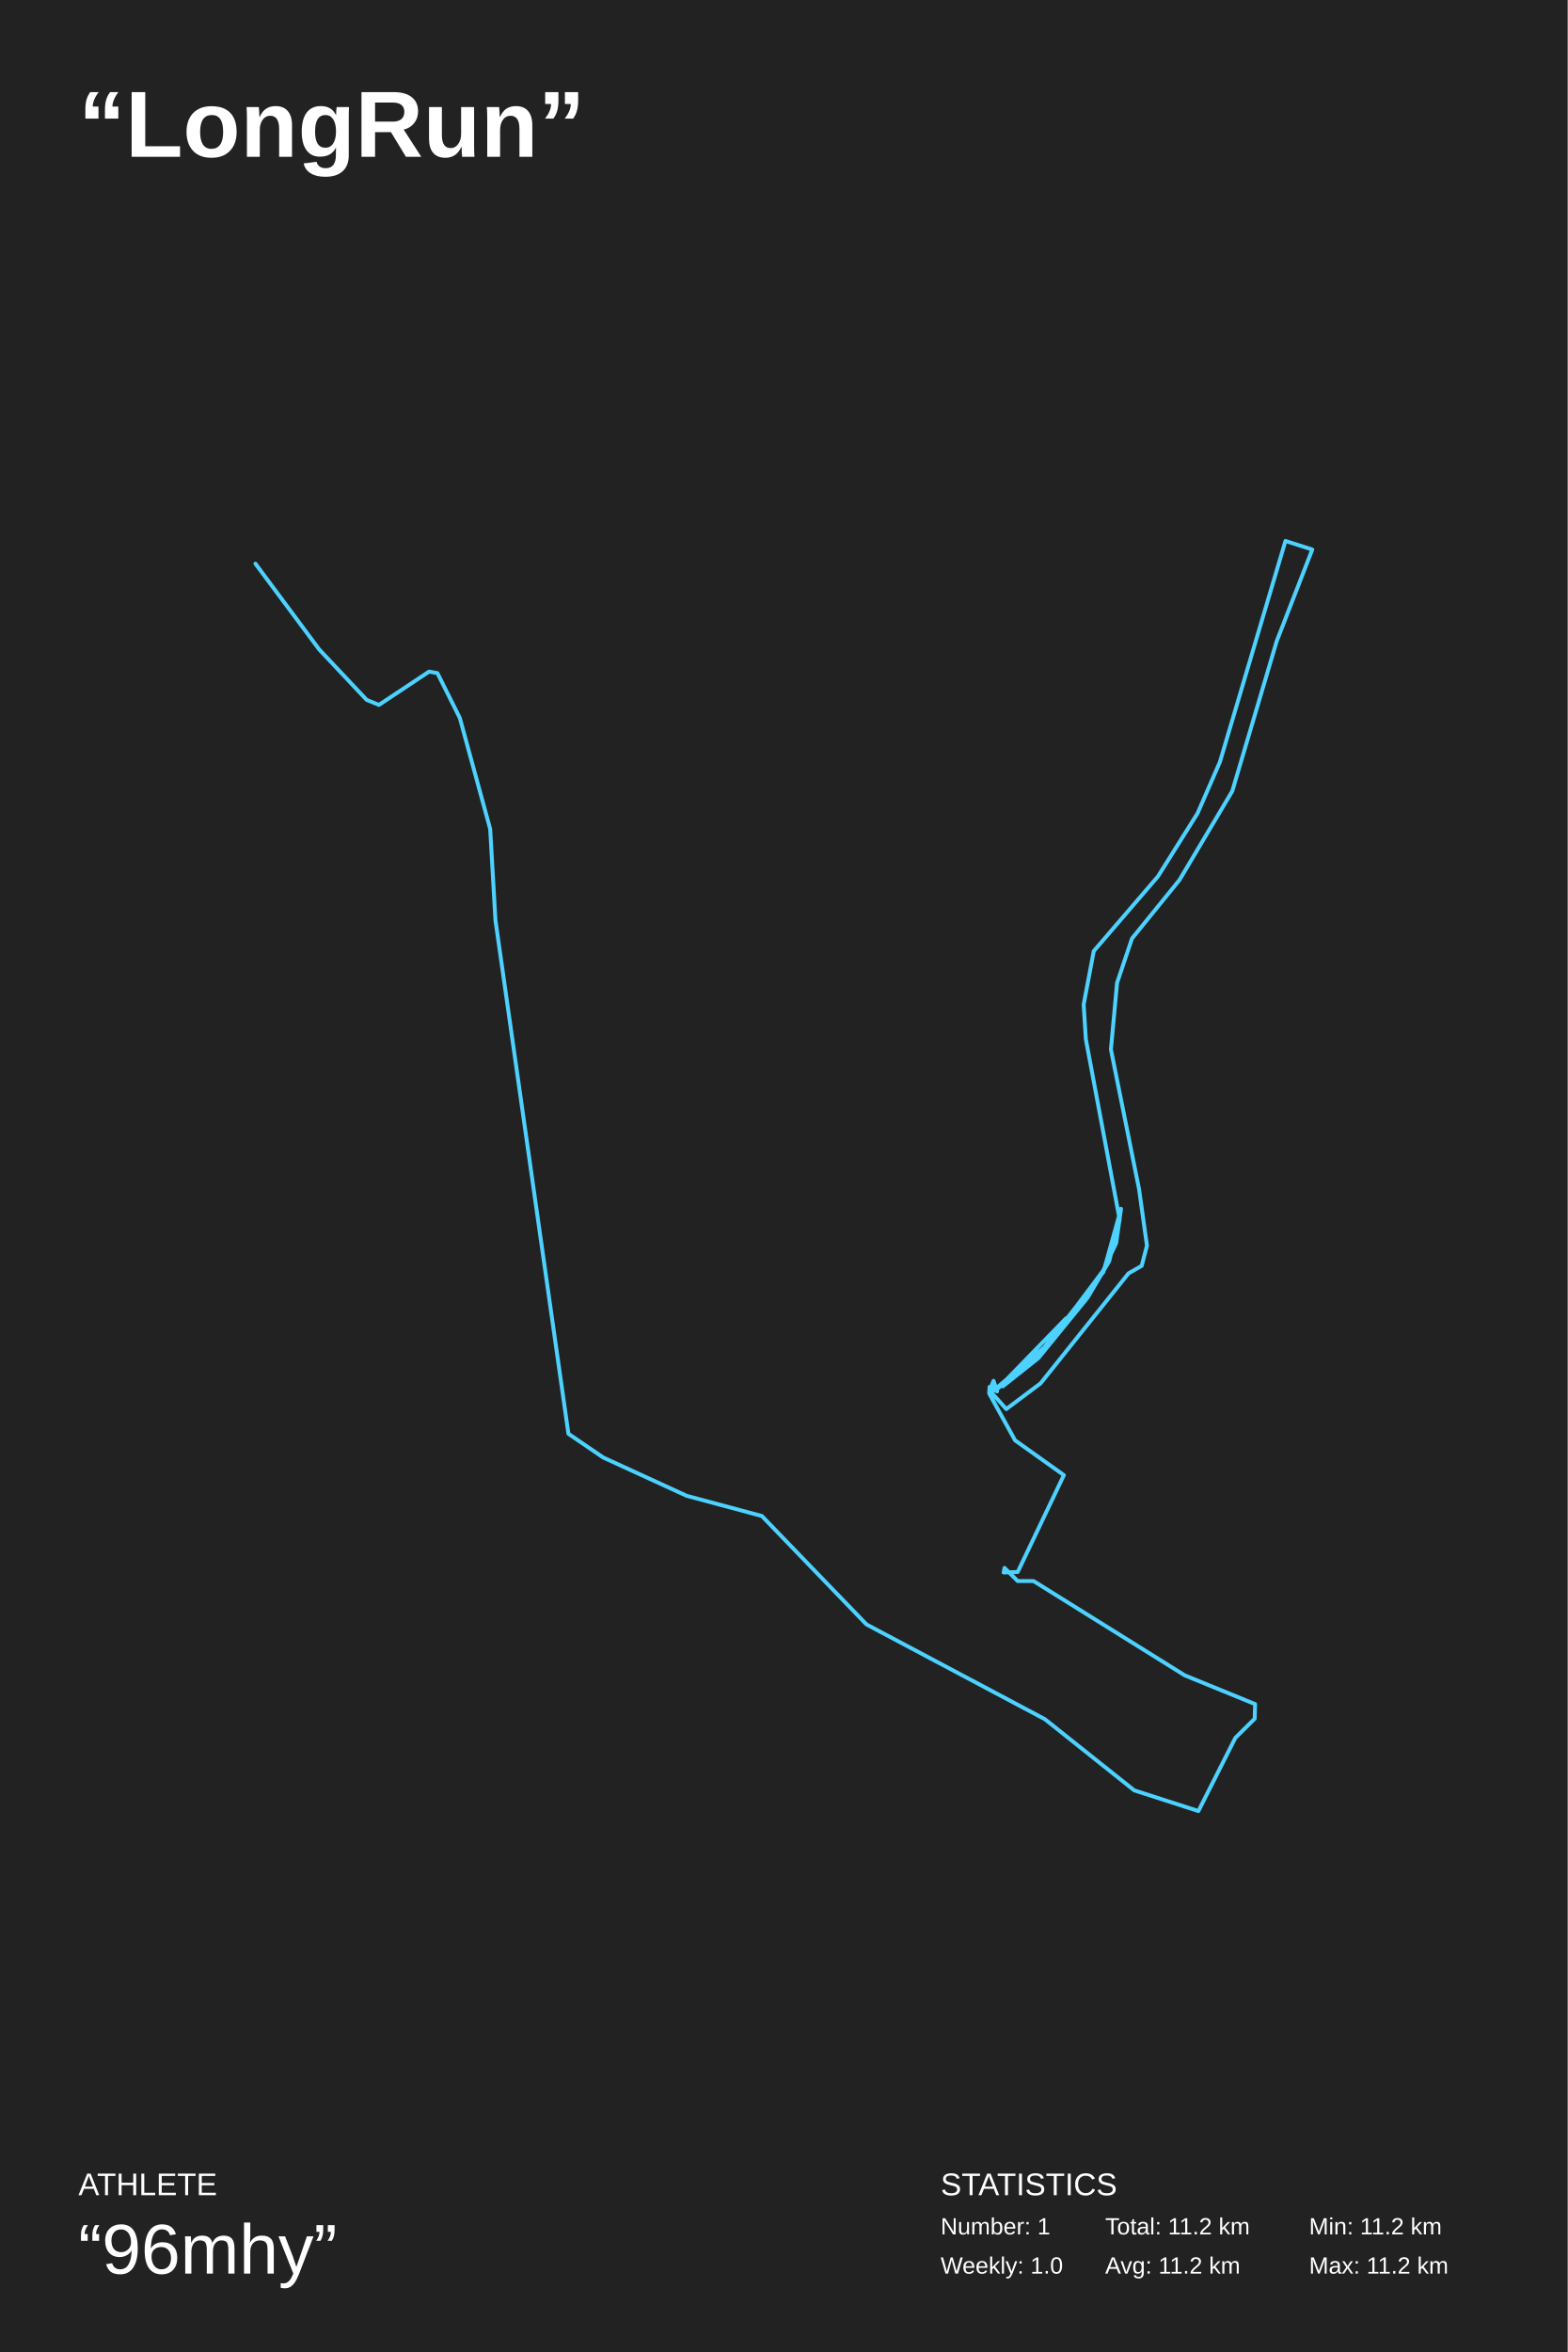
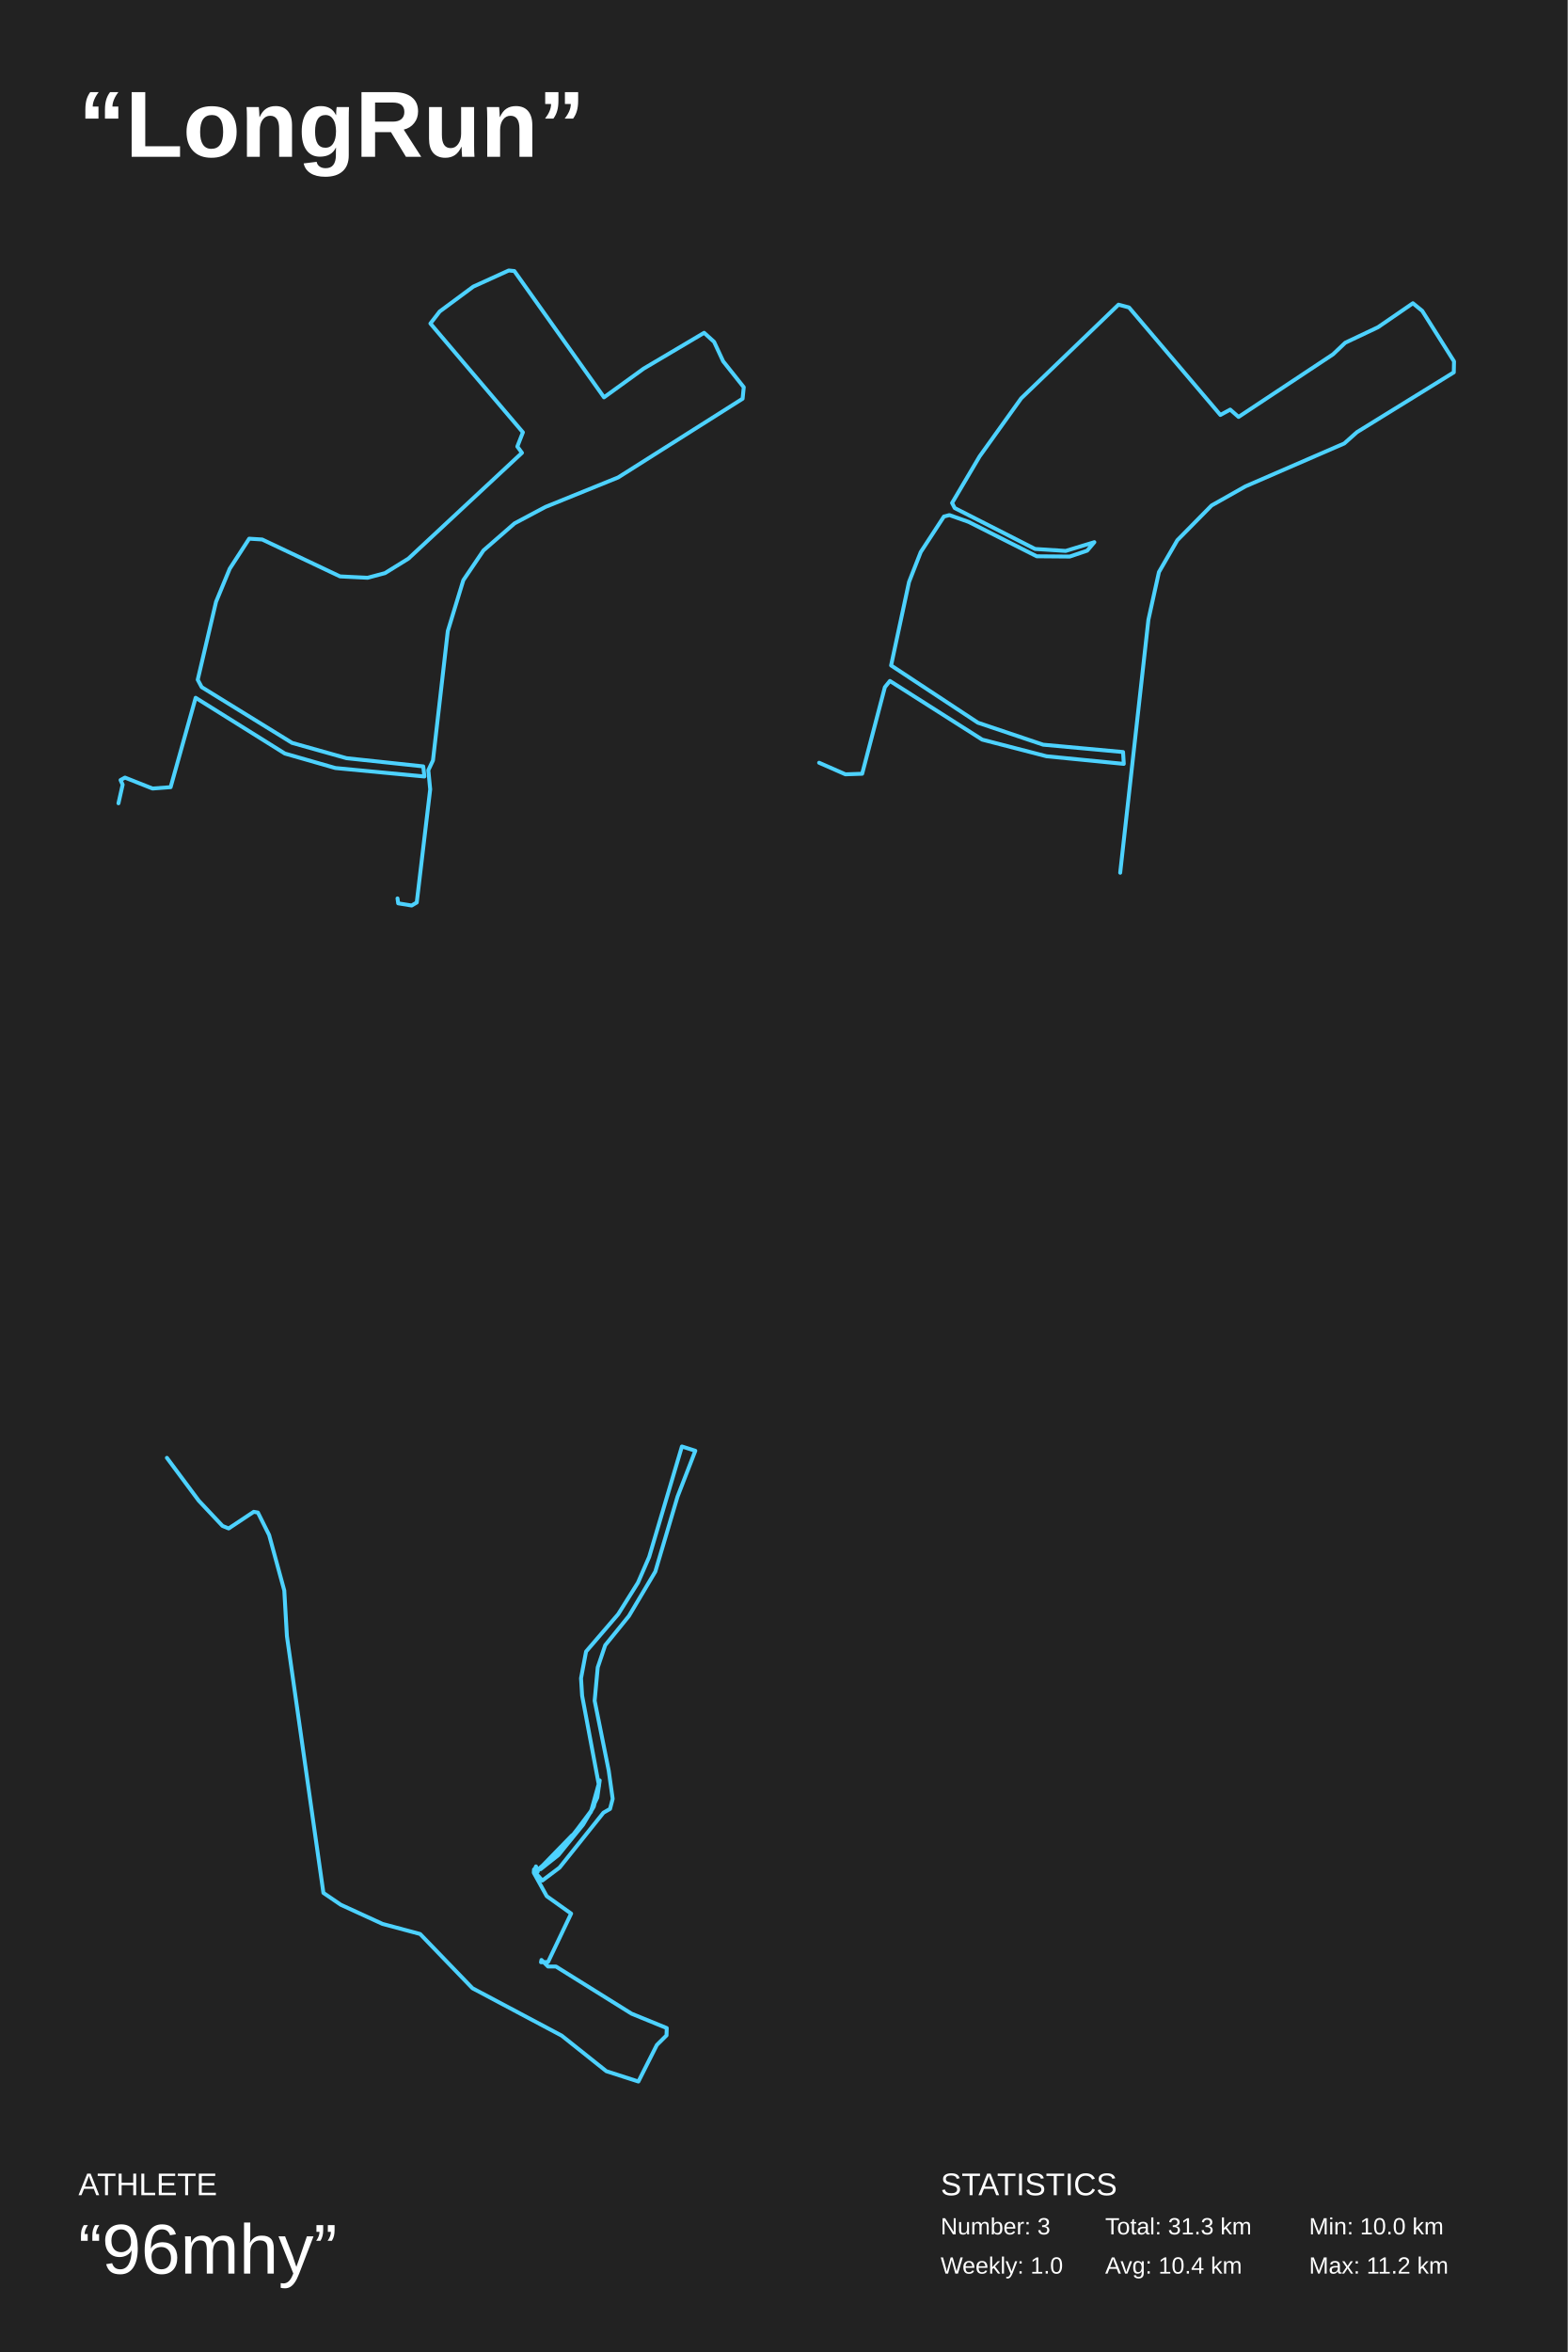
<svg xmlns="http://www.w3.org/2000/svg" baseProfile="full" height="300mm" version="1.1" viewBox="0,0,200,300" width="200mm">
  <defs />
  <rect fill="#222222" height="300" width="200" x="0" y="0" />
  <text fill="#FFFFFF" style="font-size:12px; font-family:Arial; font-weight:bold;" x="10" y="20">“LongRun”</text>
  <text fill="#FFFFFF" style="font-size:4px; font-family:Arial" x="10" y="280">ATHLETE</text>
  <text fill="#FFFFFF" style="font-size:9px; font-family:Arial" x="10" y="290">“96mhy”</text>
  <text fill="#FFFFFF" style="font-size:4px; font-family:Arial" x="120" y="280">STATISTICS</text>
-   <text fill="#FFFFFF" style="font-size:3px; font-family:Arial" x="120" y="285">Number: 1</text>
+   <text fill="#FFFFFF" style="font-size:3px; font-family:Arial" x="120" y="285">Number: 3</text>
  <text fill="#FFFFFF" style="font-size:3px; font-family:Arial" x="120" y="290">Weekly: 1.0</text>
-   <text fill="#FFFFFF" style="font-size:3px; font-family:Arial" x="141" y="285">Total: 11.2 km</text>
-   <text fill="#FFFFFF" style="font-size:3px; font-family:Arial" x="141" y="290">Avg: 11.2 km</text>
-   <text fill="#FFFFFF" style="font-size:3px; font-family:Arial" x="167" y="285">Min: 11.2 km</text>
+   <text fill="#FFFFFF" style="font-size:3px; font-family:Arial" x="141" y="285">Total: 31.3 km</text>
+   <text fill="#FFFFFF" style="font-size:3px; font-family:Arial" x="141" y="290">Avg: 10.4 km</text>
+   <text fill="#FFFFFF" style="font-size:3px; font-family:Arial" x="167" y="285">Min: 10.0 km</text>
  <text fill="#FFFFFF" style="font-size:3px; font-family:Arial" x="167" y="290">Max: 11.2 km</text>
-   <polyline fill="none" points="127.93,176.833 132.473,173.23 138.755,165.51 141.503,160.878 142.849,155.602 138.53,132.57 138.25,128.13 139.54,121.31 147.728,111.788 152.776,103.745 155.636,97.182 163.993,69.0 167.414,70.094 162.871,81.804 157.207,100.914 150.476,112.238 144.419,119.702 142.512,125.364 141.727,133.856 145.317,151.678 146.326,158.883 145.653,161.457 143.971,162.422 132.754,176.447 128.379,179.728 126.472,177.605 133.202,171.879 140.774,162.229 143.017,154.187 142.4,158.562 140.718,162.1 133.483,171.75 127.313,177.09 136.007,168.148 133.595,171.622 127.426,176.897 126.304,177.219 126.753,176.125 127.201,177.476 126.248,176.897 126.192,177.734 129.501,183.717 135.726,188.156 129.837,200.507 128.042,200.572 128.155,199.993 129.837,201.665 131.856,201.665 151.15,213.695 160.123,217.362 160.067,219.228 157.599,221.672 152.888,231.0 144.7,228.363 133.314,219.292 110.544,207.198 97.196,193.367 87.605,190.793 76.949,185.904 72.518,182.88 63.208,117.385 62.535,105.74 58.665,91.585 55.805,85.858 54.739,85.665 48.346,89.912 46.775,89.268 40.718,82.834 32.586,71.896" stroke="#4DD2FF" stroke-linecap="round" stroke-linejoin="round" stroke-width="0.5" />
+   <polyline fill="none" points="15.114,102.46 15.646,100.09 15.38,99.497 15.942,99.183 19.46,100.578 21.767,100.403 24.96,89.002 36.343,96.115 42.789,97.963 54.143,99.044 53.995,97.754 44.208,96.708 37.26,94.755 25.729,87.642 25.226,86.701 27.562,76.763 29.306,72.544 31.79,68.709 33.446,68.813 43.38,73.521 46.899,73.695 49.116,73.102 52.102,71.254 66.59,57.76 65.999,56.958 66.709,55.144 54.911,41.265 56.094,39.731 60.381,36.558 64.905,34.5 65.615,34.57 77.057,50.681 82.113,47.019 89.83,42.451 91.101,43.602 92.255,46.078 94.886,49.39 94.738,50.855 78.861,60.898 69.577,64.664 65.644,66.756 61.682,70.208 59.11,74.009 57.129,80.494 55.237,96.987 54.645,98.242 54.882,100.682 53.167,115.116 52.516,115.5 50.801,115.221 50.713,114.594" stroke="#4dd2ff" stroke-linecap="round" stroke-linejoin="round" stroke-width="0.5" />
+   <polyline fill="none" points="104.5,97.29 107.856,98.765 109.992,98.693 112.89,87.648 113.531,86.857 125.307,94.34 133.514,96.463 143.368,97.434 143.276,95.923 133.086,94.987 124.758,92.181 113.683,84.878 115.971,74.228 117.466,70.415 120.425,65.881 121.127,65.701 123.568,66.565 132.263,70.954 136.473,70.99 138.7,70.235 139.615,69.155 135.954,70.271 132.049,70.019 121.798,64.802 121.463,64.154 124.971,58.218 130.28,50.806 142.697,38.86 144.039,39.219 155.693,52.928 156.944,52.245 158.012,53.18 170.063,45.192 171.619,43.717 175.798,41.738 180.253,38.68 181.442,39.651 185.5,46.092 185.469,47.495 173.114,55.123 171.497,56.562 158.897,62.031 154.564,64.478 150.202,68.904 147.853,72.969 146.51,79.05 142.91,111.32" stroke="#4dd2ff" stroke-linecap="round" stroke-linejoin="round" stroke-width="0.5" />
+   <polyline fill="none" points="68.965,238.416 71.237,236.615 74.377,232.755 75.751,230.439 76.424,227.801 74.265,216.285 74.125,214.065 74.77,210.655 78.864,205.894 81.388,201.873 82.818,198.591 86.996,184.5 88.707,185.047 86.436,190.902 83.603,200.457 80.238,206.119 77.21,209.851 76.256,212.682 75.864,216.928 77.658,225.839 78.163,229.442 77.827,230.728 76.985,231.211 71.377,238.223 69.19,239.864 68.236,238.802 71.601,235.94 75.387,231.114 76.509,227.093 76.2,229.281 75.359,231.05 71.741,235.875 68.657,238.545 73.003,234.074 71.797,235.811 68.713,238.449 68.152,238.609 68.376,238.063 68.601,238.738 68.124,238.449 68.096,238.867 69.75,241.858 72.863,244.078 69.919,250.254 69.021,250.286 69.077,249.996 69.919,250.833 70.928,250.833 80.575,256.848 85.062,258.681 85.034,259.614 83.8,260.836 81.444,265.5 77.35,264.181 71.657,259.646 60.272,253.599 53.598,246.683 48.803,245.397 43.475,242.952 41.259,241.44 36.604,208.693 36.268,202.87 34.333,195.792 32.903,192.929 32.37,192.833 29.173,194.956 28.388,194.634 25.359,191.417 21.293,185.948" stroke="#4dd2ff" stroke-linecap="round" stroke-linejoin="round" stroke-width="0.5" />
</svg>
